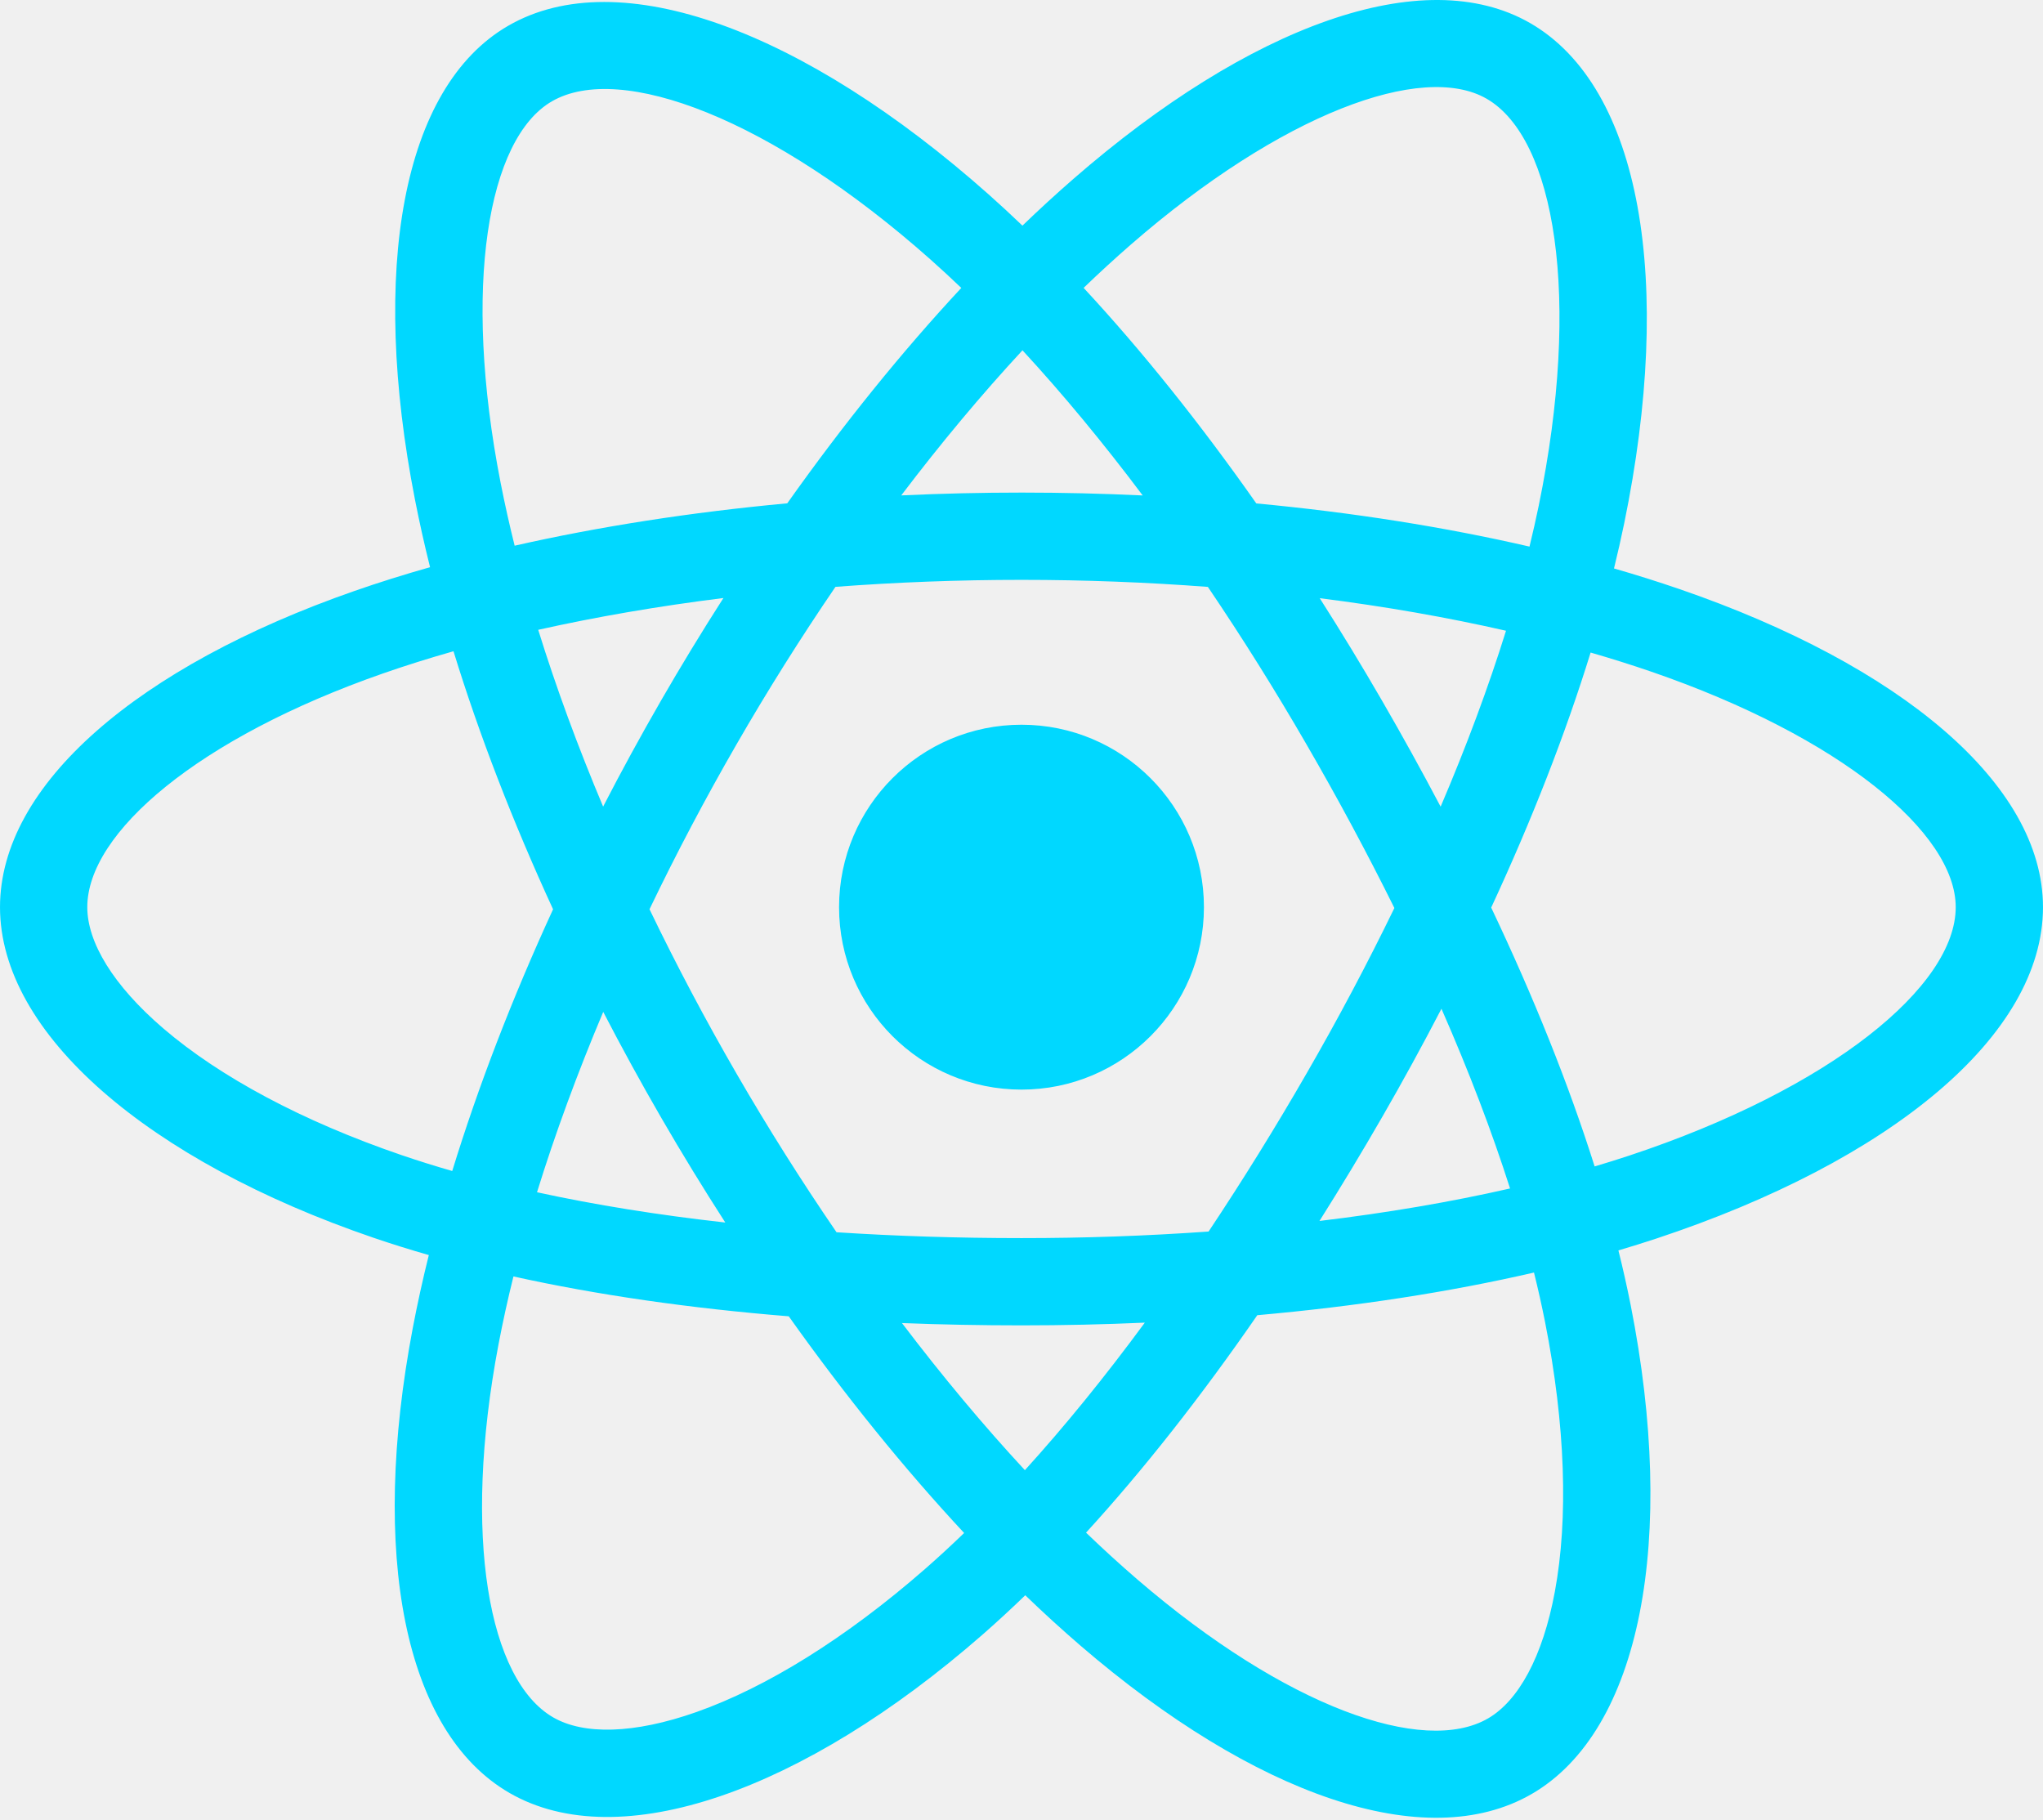
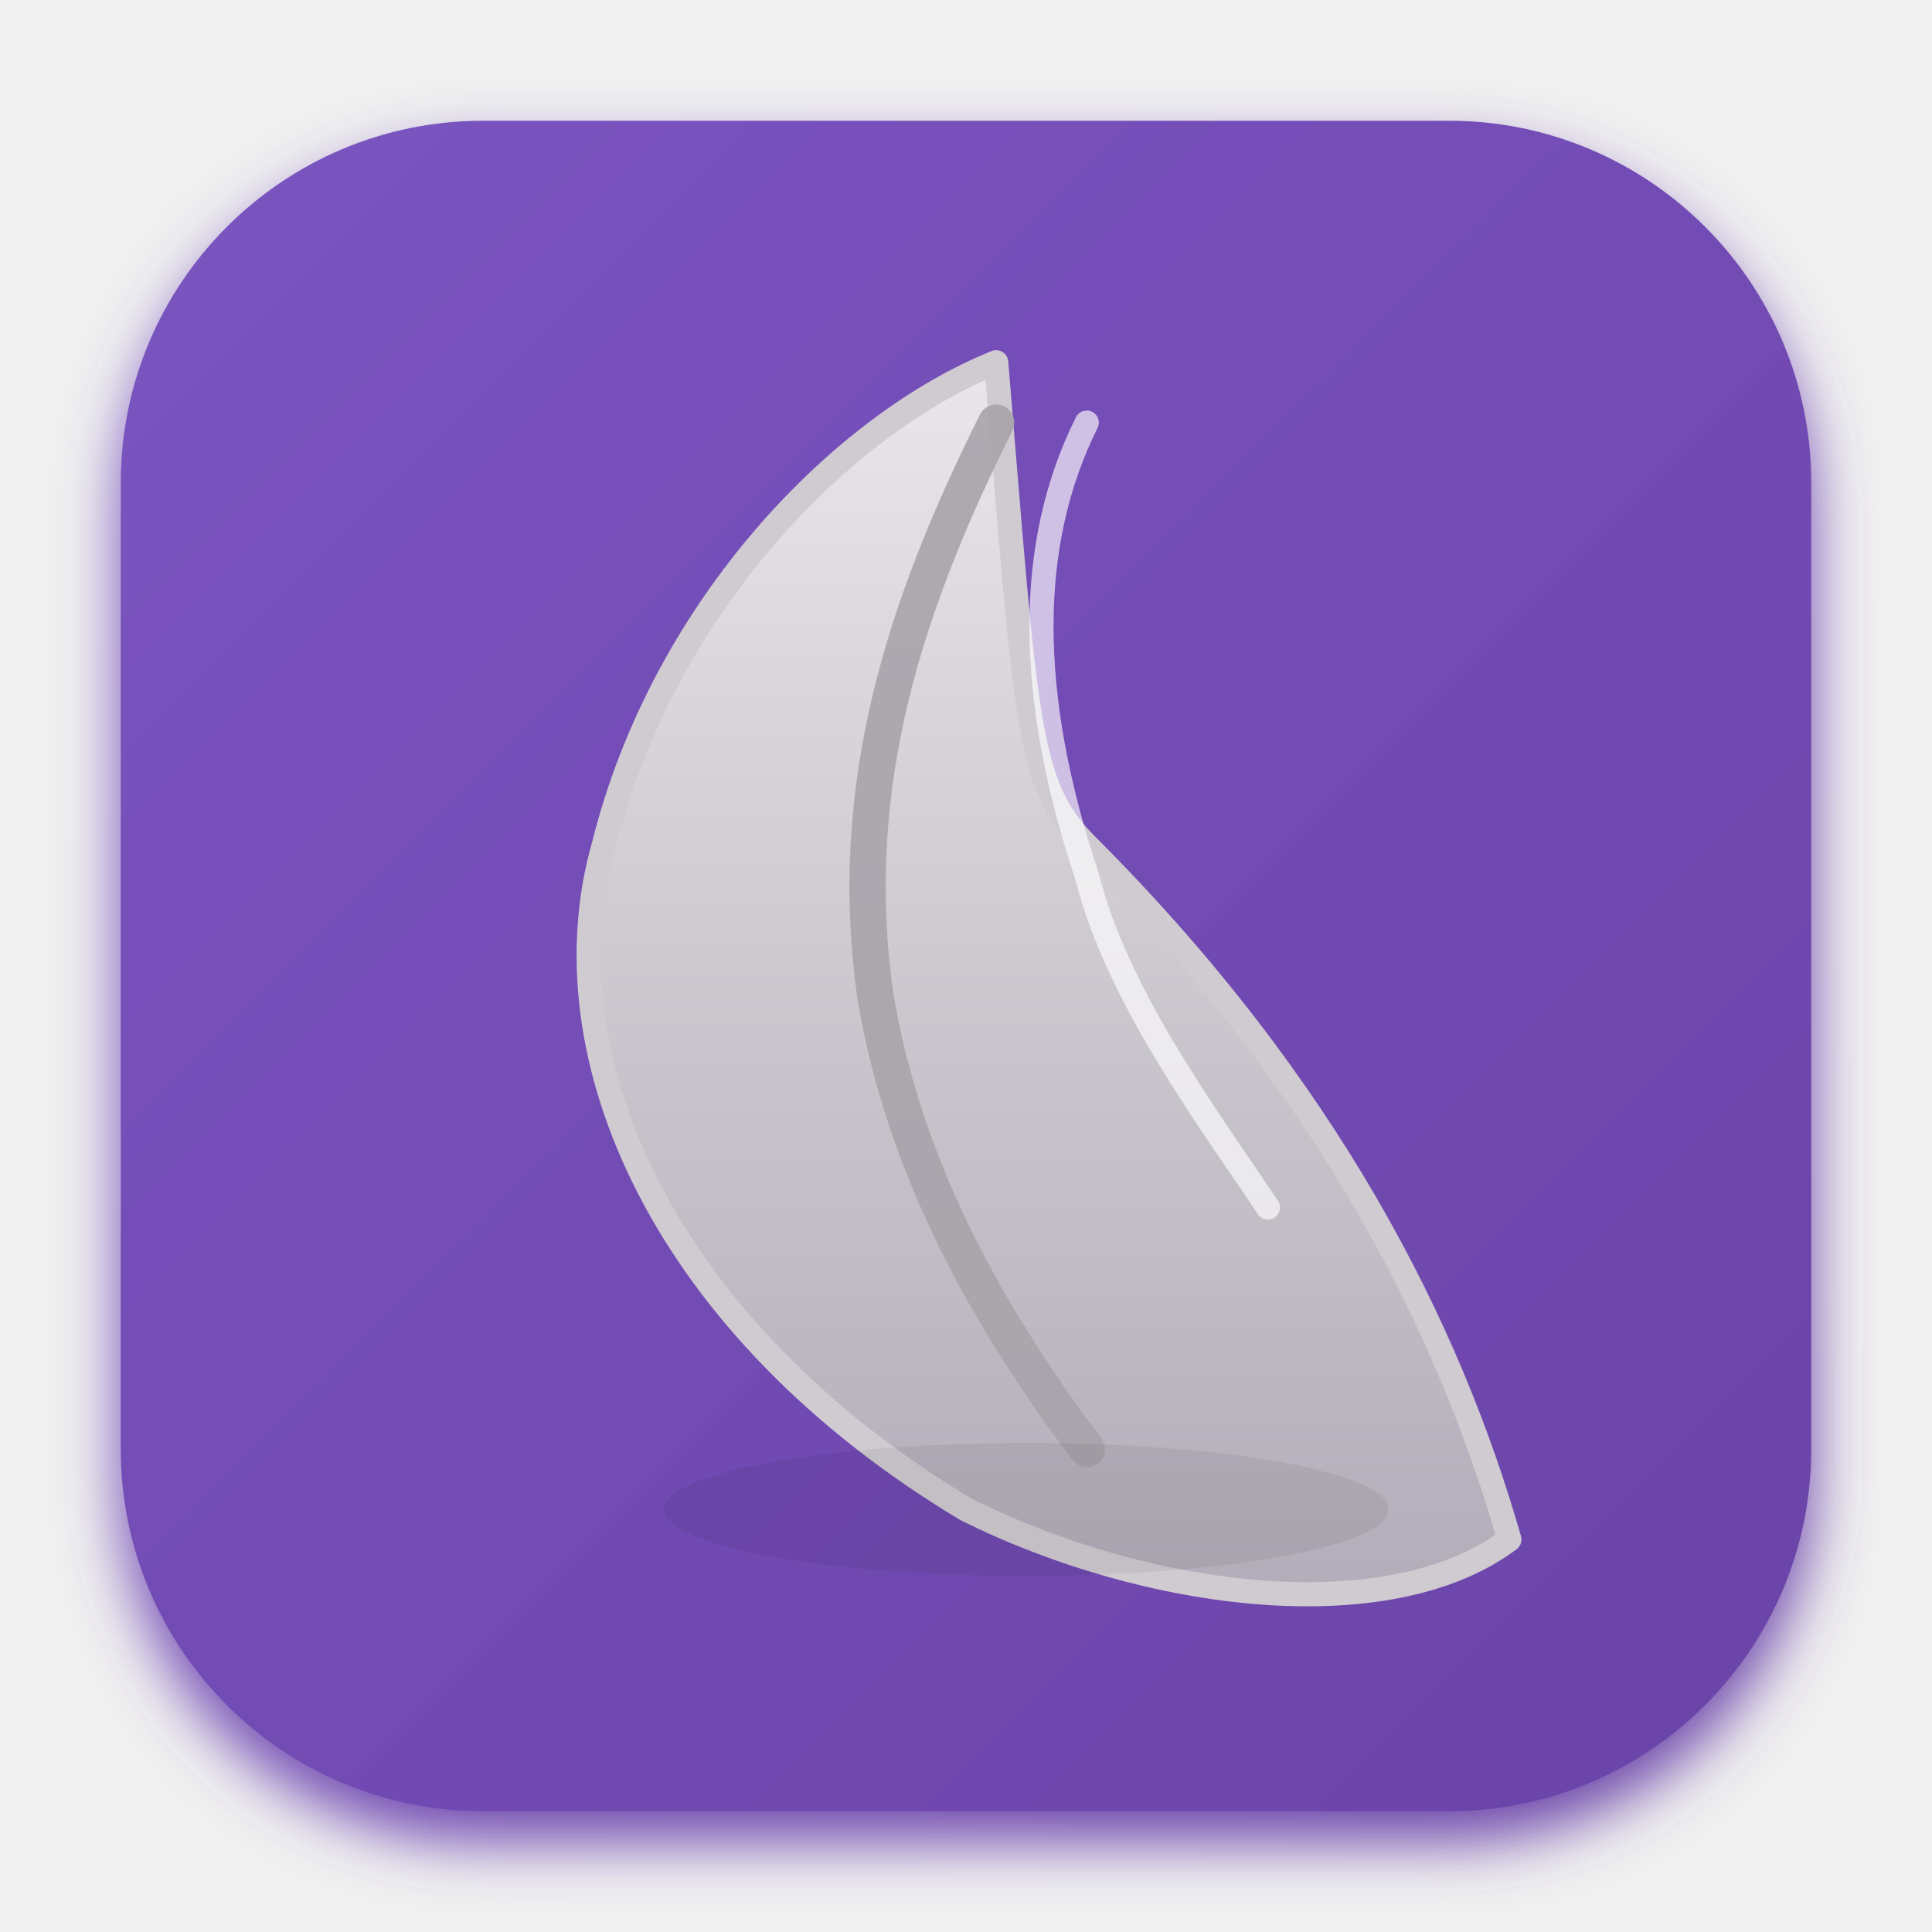
- <svg xmlns="http://www.w3.org/2000/svg" aria-hidden="true" role="img" class="iconify iconify--logos" width="35.93" height="32" preserveAspectRatio="xMidYMid meet" viewBox="0 0 256 228">
-   <path fill="#00D8FF" d="M210.483 73.824a171.49 171.49 0 0 0-8.24-2.597c.465-1.9.893-3.777 1.273-5.621c6.238-30.281 2.16-54.676-11.769-62.708c-13.355-7.7-35.196.329-57.254 19.526a171.23 171.23 0 0 0-6.375 5.848a155.866 155.866 0 0 0-4.241-3.917C100.759 3.829 77.587-4.822 63.673 3.233C50.33 10.957 46.379 33.89 51.995 62.588a170.974 170.974 0 0 0 1.892 8.48c-3.28.932-6.445 1.924-9.474 2.98C17.309 83.498 0 98.307 0 113.668c0 15.865 18.582 31.778 46.812 41.427a145.52 145.52 0 0 0 6.921 2.165a167.467 167.467 0 0 0-2.01 9.138c-5.354 28.2-1.173 50.591 12.134 58.266c13.744 7.926 36.812-.22 59.273-19.855a145.567 145.567 0 0 0 5.342-4.923a168.064 168.064 0 0 0 6.92 6.314c21.758 18.722 43.246 26.282 56.54 18.586c13.731-7.949 18.194-32.003 12.4-61.268a145.016 145.016 0 0 0-1.535-6.842c1.62-.48 3.21-.974 4.76-1.488c29.348-9.723 48.443-25.443 48.443-41.52c0-15.417-17.868-30.326-45.517-39.844Zm-6.365 70.984c-1.4.463-2.836.91-4.3 1.345c-3.24-10.257-7.612-21.163-12.963-32.432c5.106-11 9.31-21.767 12.459-31.957c2.619.758 5.16 1.557 7.61 2.4c23.69 8.156 38.14 20.213 38.14 29.504c0 9.896-15.606 22.743-40.946 31.14Zm-10.514 20.834c2.562 12.94 2.927 24.64 1.23 33.787c-1.524 8.219-4.59 13.698-8.382 15.893c-8.067 4.67-25.32-1.4-43.927-17.412a156.726 156.726 0 0 1-6.437-5.87c7.214-7.889 14.423-17.06 21.459-27.246c12.376-1.098 24.068-2.894 34.671-5.345a134.17 134.17 0 0 1 1.386 6.193ZM87.276 214.515c-7.882 2.783-14.16 2.863-17.955.675c-8.075-4.657-11.432-22.636-6.853-46.752a156.923 156.923 0 0 1 1.869-8.499c10.486 2.32 22.093 3.988 34.498 4.994c7.084 9.967 14.501 19.128 21.976 27.15a134.668 134.668 0 0 1-4.877 4.492c-9.933 8.682-19.886 14.842-28.658 17.94ZM50.35 144.747c-12.483-4.267-22.792-9.812-29.858-15.863c-6.35-5.437-9.555-10.836-9.555-15.216c0-9.322 13.897-21.212 37.076-29.293c2.813-.98 5.757-1.905 8.812-2.773c3.204 10.42 7.406 21.315 12.477 32.332c-5.137 11.18-9.399 22.249-12.634 32.792a134.718 134.718 0 0 1-6.318-1.979Zm12.378-84.26c-4.811-24.587-1.616-43.134 6.425-47.789c8.564-4.958 27.502 2.111 47.463 19.835a144.318 144.318 0 0 1 3.841 3.545c-7.438 7.987-14.787 17.08-21.808 26.988c-12.04 1.116-23.565 2.908-34.161 5.309a160.342 160.342 0 0 1-1.76-7.887Zm110.427 27.268a347.8 347.8 0 0 0-7.785-12.803c8.168 1.033 15.994 2.404 23.343 4.08c-2.206 7.072-4.956 14.465-8.193 22.045a381.151 381.151 0 0 0-7.365-13.322Zm-45.032-43.861c5.044 5.465 10.096 11.566 15.065 18.186a322.04 322.04 0 0 0-30.257-.006c4.974-6.559 10.069-12.652 15.192-18.18ZM82.802 87.83a323.167 323.167 0 0 0-7.227 13.238c-3.184-7.553-5.909-14.98-8.134-22.152c7.304-1.634 15.093-2.97 23.209-3.984a321.524 321.524 0 0 0-7.848 12.897Zm8.081 65.352c-8.385-.936-16.291-2.203-23.593-3.793c2.26-7.3 5.045-14.885 8.298-22.6a321.187 321.187 0 0 0 7.257 13.246c2.594 4.48 5.28 8.868 8.038 13.147Zm37.542 31.03c-5.184-5.592-10.354-11.779-15.403-18.433c4.902.192 9.899.29 14.978.29c5.218 0 10.376-.117 15.453-.343c-4.985 6.774-10.018 12.97-15.028 18.486Zm52.198-57.817c3.422 7.8 6.306 15.345 8.596 22.52c-7.422 1.694-15.436 3.058-23.88 4.071a382.417 382.417 0 0 0 7.859-13.026a347.403 347.403 0 0 0 7.425-13.565Zm-16.898 8.101a358.557 358.557 0 0 1-12.281 19.815a329.4 329.4 0 0 1-23.444.823c-7.967 0-15.716-.248-23.178-.732a310.202 310.202 0 0 1-12.513-19.846h.001a307.41 307.41 0 0 1-10.923-20.627a310.278 310.278 0 0 1 10.89-20.637l-.001.001a307.318 307.318 0 0 1 12.413-19.761c7.613-.576 15.42-.876 23.31-.876H128c7.926 0 15.743.303 23.354.883a329.357 329.357 0 0 1 12.335 19.695a358.489 358.489 0 0 1 11.036 20.54a329.472 329.472 0 0 1-11 20.722Zm22.56-122.124c8.572 4.944 11.906 24.881 6.52 51.026c-.344 1.668-.73 3.367-1.15 5.09c-10.622-2.452-22.155-4.275-34.23-5.408c-7.034-10.017-14.323-19.124-21.64-27.008a160.789 160.789 0 0 1 5.888-5.4c18.9-16.447 36.564-22.941 44.612-18.3ZM128 90.808c12.625 0 22.86 10.235 22.86 22.86s-10.235 22.86-22.86 22.86s-22.86-10.235-22.86-22.86s10.235-22.86 22.86-22.86Z" />
+ <svg xmlns="http://www.w3.org/2000/svg" viewBox="0 0 64 64" width="64" height="64" role="img" aria-label="Leaf icon">
+   <defs>
+     <linearGradient id="bgGrad" x1="0" x2="1" y1="0" y2="1">
+       <stop offset="0" stop-color="#7a54c0" />
+       <stop offset="1" stop-color="#6b43a8" />
+     </linearGradient>
+     <linearGradient id="leafGrad" x1="0" x2="0" y1="0" y2="1">
+       <stop offset="0" stop-color="#e9e7ea" />
+       <stop offset="0.45" stop-color="#cfcbd1" />
+       <stop offset="1" stop-color="#b2adb9" />
+     </linearGradient>
+     <filter id="softShadow" x="-30%" y="-30%" width="160%" height="160%">
+       <feOffset dx="0" dy="1" result="off" />
+       <feGaussianBlur in="off" stdDeviation="1" result="blur" />
+       <feComponentTransfer>
+         <feFuncA type="linear" slope="0.2" />
+       </feComponentTransfer>
+       <feMerge>
+         <feMergeNode in="blur" />
+         <feMergeNode in="SourceGraphic" />
+       </feMerge>
+     </filter>
+   </defs>
+   <rect x="4" y="4" width="56" height="56" rx="12" ry="12" fill="url(#bgGrad)" filter="url(#softShadow)" />
+   <path d="M33 12            C28 14, 22 20, 20 28            C18 35, 22 44, 32 50            C38 53, 46 54, 50 51            C48 44, 44 36, 36 28            C34 26, 34 24, 33 12 Z" fill="url(#leafGrad)" stroke="#cfcbd1" stroke-width="0.8" stroke-linejoin="round" />
+   <path d="M33 14            C30 20, 28 26, 29 33            C30 39, 33 44, 36 48" fill="none" stroke="#a9a3aa" stroke-width="1.2" stroke-linecap="round" stroke-linejoin="round" opacity="0.9" />
+   <path d="M36 14            C34 18, 34 23, 36 29            C37 33, 40 37, 42 40" fill="none" stroke="#ffffff" stroke-width="0.8" stroke-linecap="round" opacity="0.65" />
+   <ellipse cx="34" cy="50" rx="12" ry="2.2" fill="#000" opacity="0.06" transform="translate(0,0)" />
</svg>
